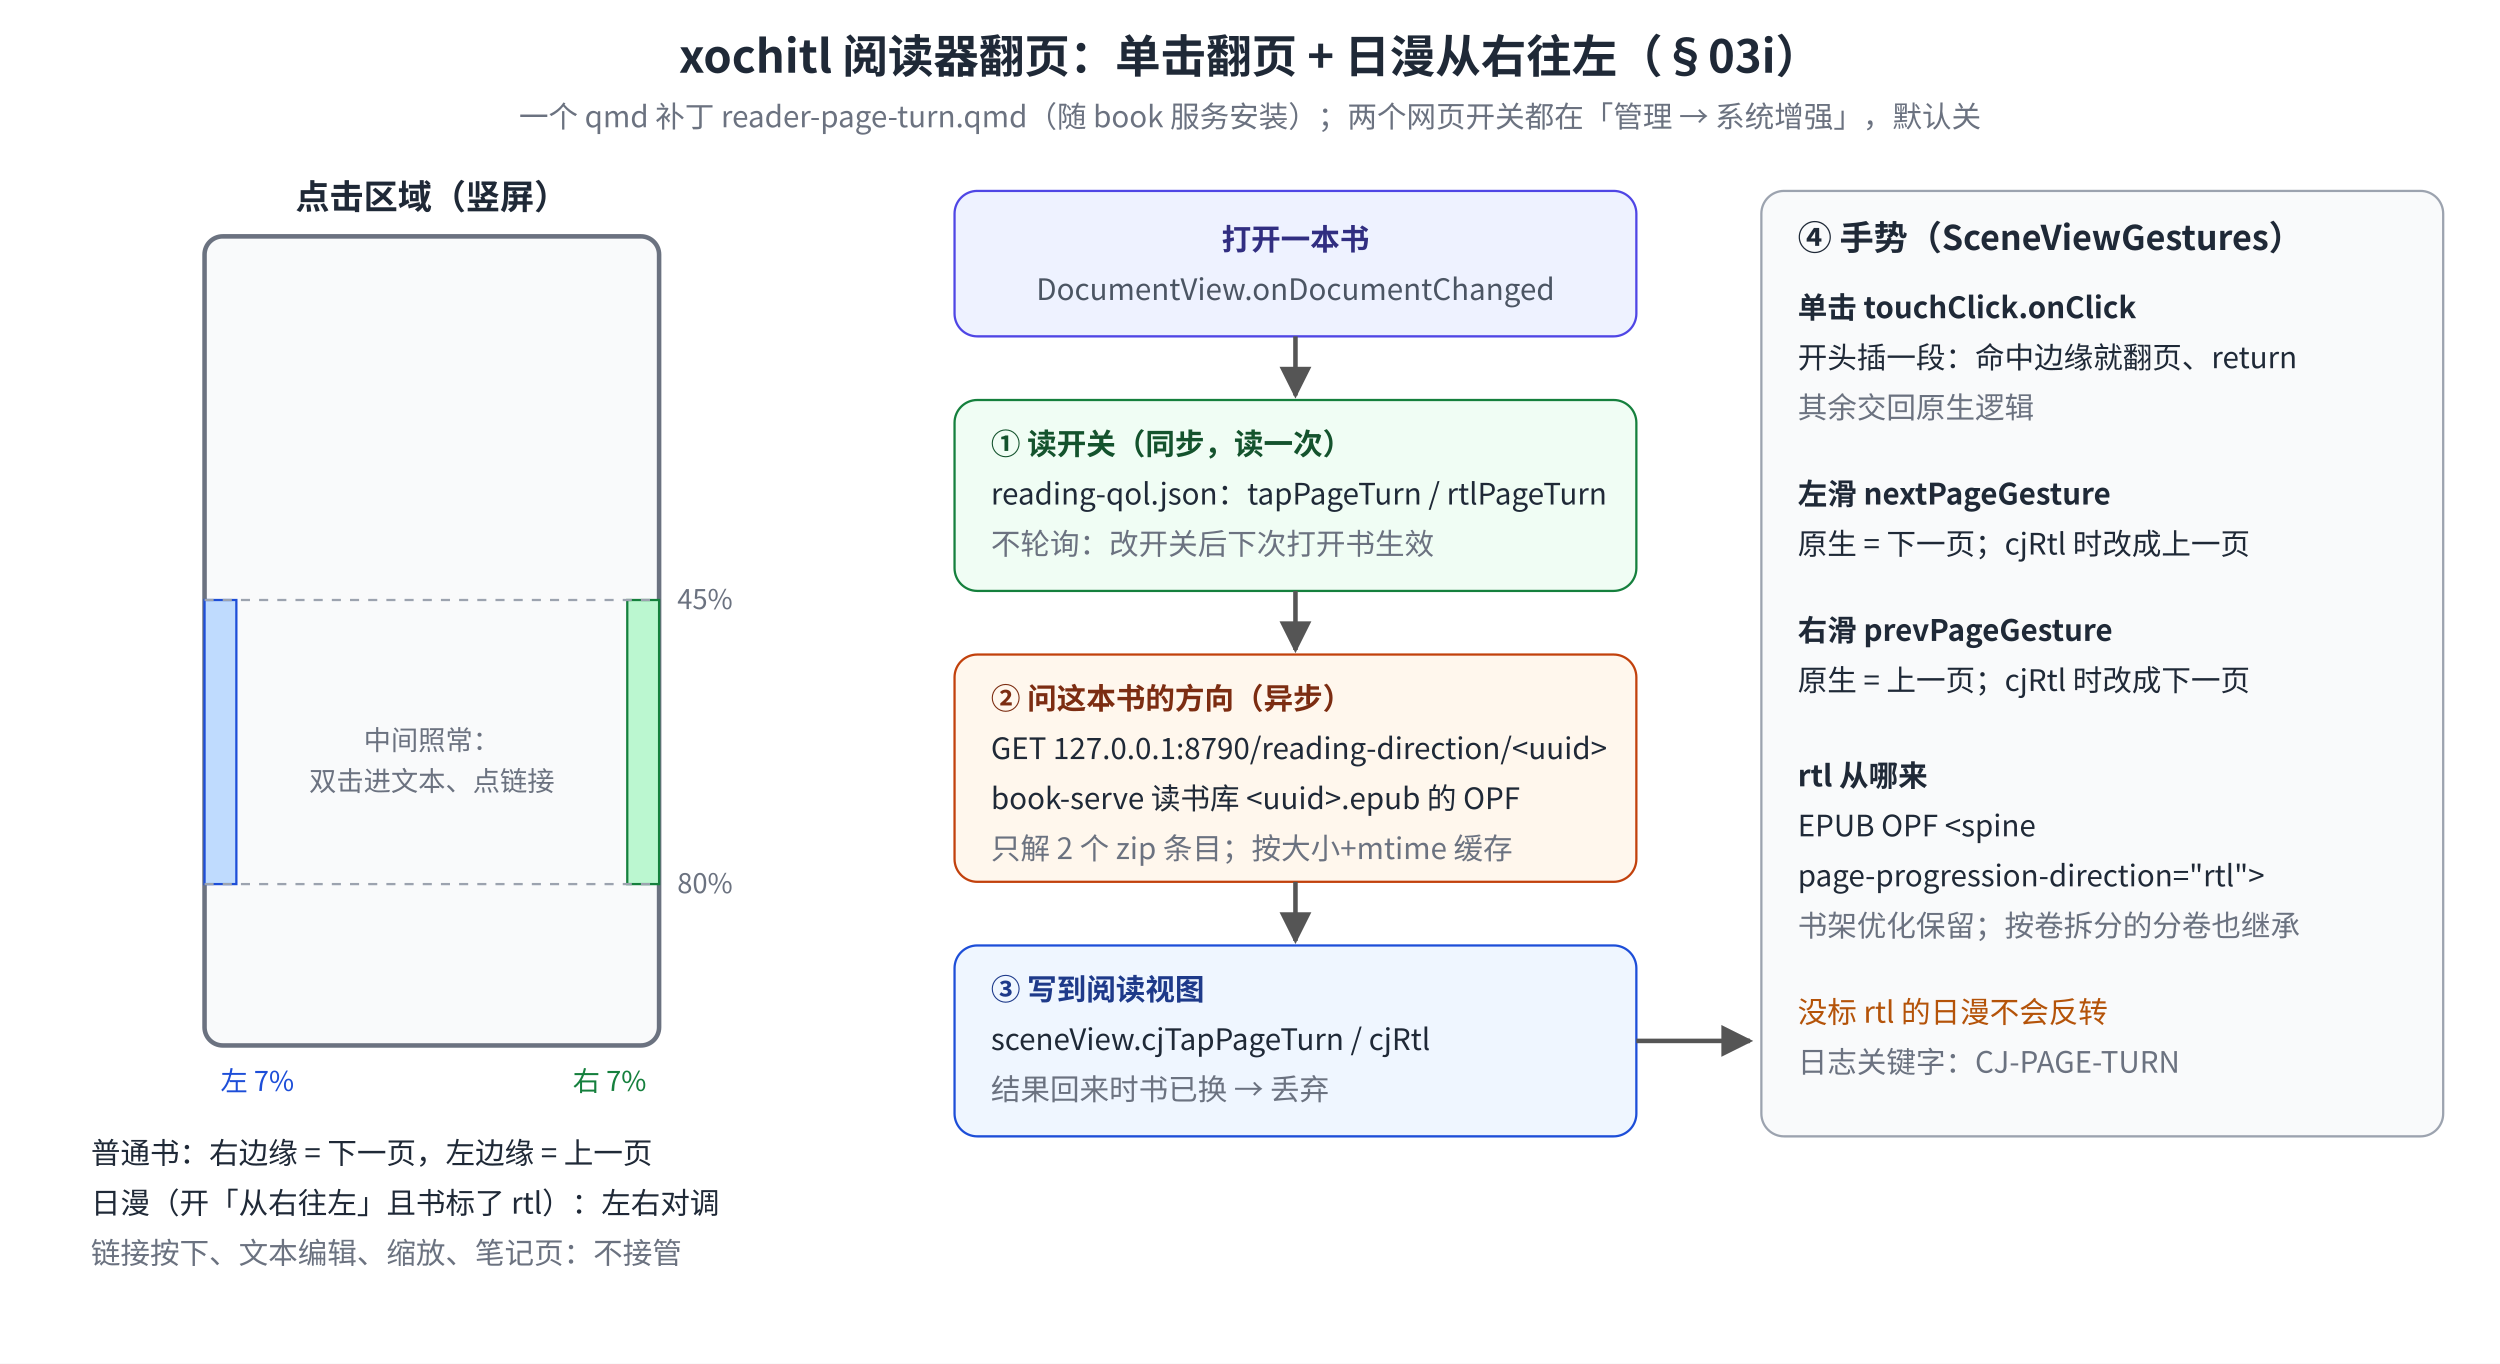
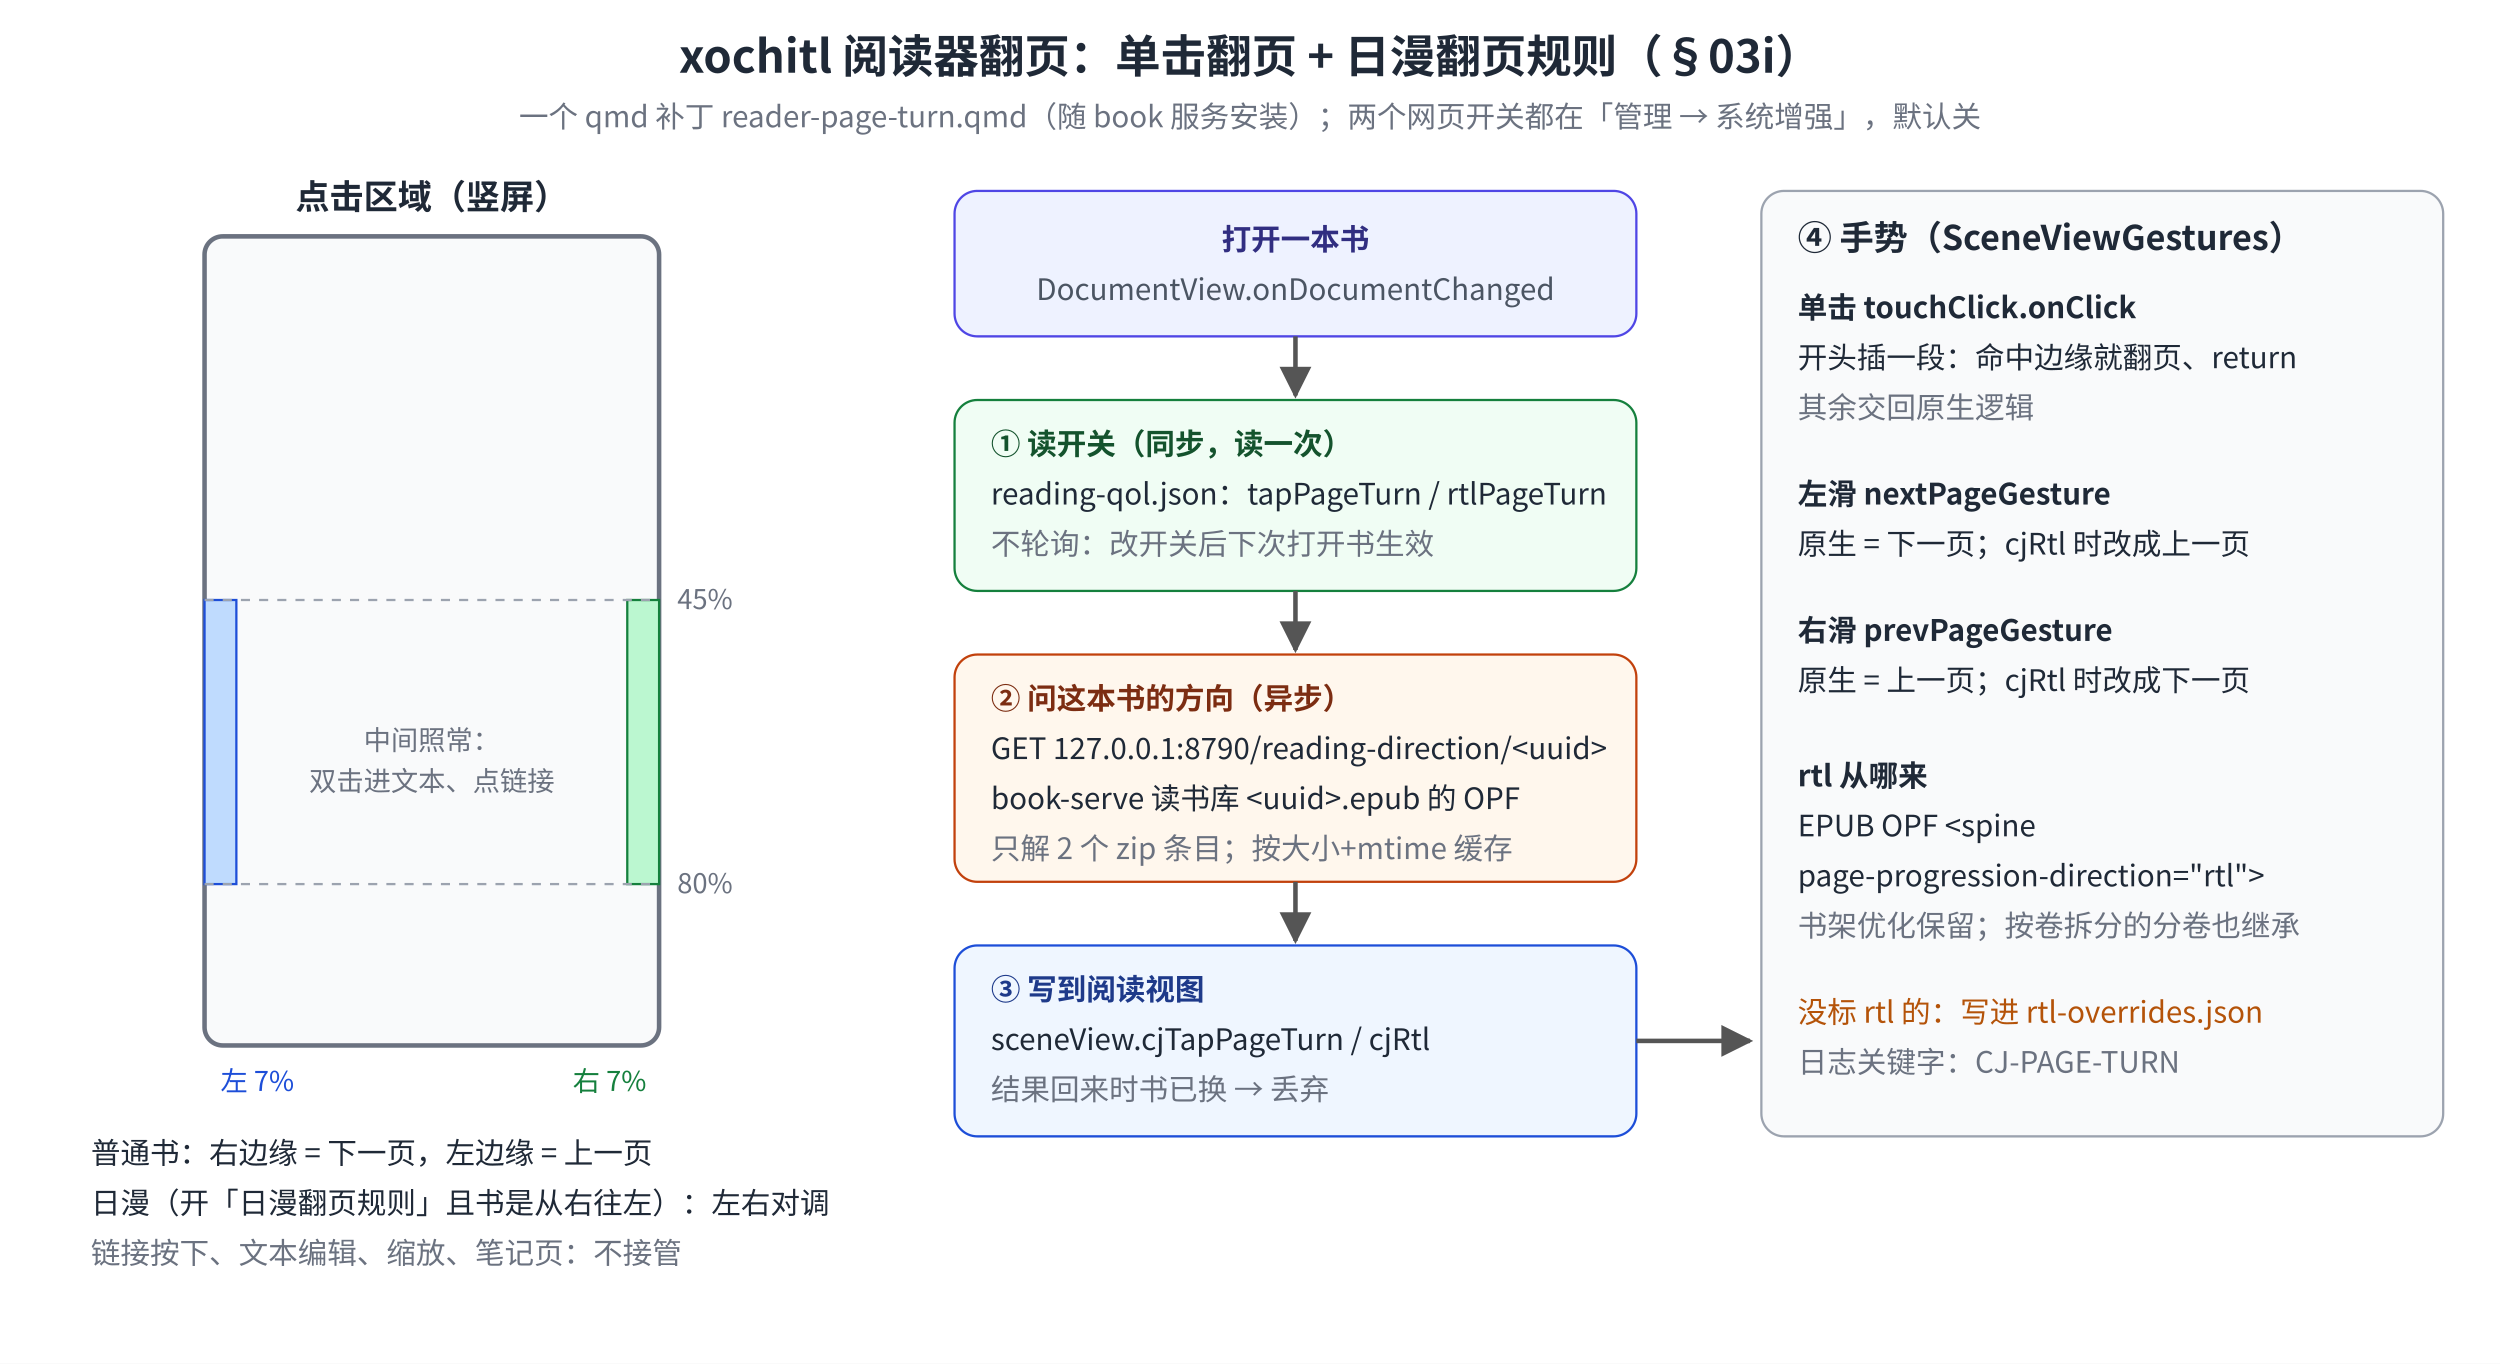
<svg xmlns="http://www.w3.org/2000/svg" width="1100" height="600" viewBox="0 0 1100 600" font-family="Noto Sans CJK SC, sans-serif">
  <defs>
    <marker id="rp-a" viewBox="0 0 10 10" refX="9" refY="5" markerWidth="7" markerHeight="7" orient="auto-start-reverse">
      <path d="M0,0 L10,5 L0,10 z" fill="#555" />
    </marker>
  </defs>
  <rect width="1100" height="600" fill="#ffffff" />
-   <text x="550" y="32" text-anchor="middle" font-size="20" font-weight="bold" fill="#1f2937">xochitl 阅读器翻页：单击翻页 + 日漫从右往左（§03i）</text>
+   <text x="550" y="32" text-anchor="middle" font-size="20" font-weight="bold" fill="#1f2937">xochitl 阅读器翻页：单击翻页 + 日漫翻页规则（§03i）</text>
  <text x="550" y="56" text-anchor="middle" font-size="13" fill="#6b7280">一个 qmd 补丁 reader-page-turn.qmd（随 book 服务安装）；两个网页开关都在「管理 → 系统增强」，默认关</text>
  <text x="190" y="92" text-anchor="middle" font-size="15" font-weight="bold" fill="#1f2937">点击区域（竖屏）</text>
  <rect x="90" y="104" width="200" height="356" rx="8" fill="#f9fafb" stroke="#6b7280" stroke-width="2" />
  <rect x="90" y="264" width="14" height="125" fill="#bfdbfe" stroke="#1d4ed8" />
  <rect x="276" y="264" width="14" height="125" fill="#bbf7d0" stroke="#15803d" />
  <line x1="90" y1="264" x2="290" y2="264" stroke="#9ca3af" stroke-dasharray="4 4" />
  <line x1="90" y1="389" x2="290" y2="389" stroke="#9ca3af" stroke-dasharray="4 4" />
  <text x="298" y="268" font-size="12" fill="#6b7280">45%</text>
  <text x="298" y="393" font-size="12" fill="#6b7280">80%</text>
  <text x="190" y="330" text-anchor="middle" font-size="12" fill="#6b7280">中间照常：</text>
  <text x="190" y="348" text-anchor="middle" font-size="12" fill="#6b7280">双击进文本、点链接</text>
  <text x="97" y="480" font-size="12" fill="#1d4ed8">左 7%</text>
  <text x="252" y="480" font-size="12" fill="#15803d">右 7%</text>
  <g font-size="13" fill="#1f2937">
    <text x="40" y="512">普通书：右边缘 = 下一页，左边缘 = 上一页</text>
-     <text x="40" y="534">日漫（开「从右往左」且书标了 rtl）：左右对调</text>
+     <text x="40" y="534">日漫（开「日漫翻页规则」且书是从右往左）：左右对调</text>
    <text x="40" y="556" fill="#6b7280">链接按下、文本编辑、缩放、笔记页：不接管</text>
  </g>
  <g font-size="13" fill="#1f2937">
    <rect x="420" y="84" width="300" height="64" rx="10" fill="#eef2ff" stroke="#4f46e5" />
    <text x="570" y="110" text-anchor="middle" font-weight="bold" fill="#312e81">打开一本书</text>
    <text x="570" y="132" text-anchor="middle" fill="#4b5563">DocumentView.onDocumentChanged</text>
    <rect x="420" y="176" width="300" height="84" rx="10" fill="#f0fdf4" stroke="#15803d" />
    <text x="436" y="200" font-weight="bold" fill="#14532d">① 读开关（同步，读一次）</text>
    <text x="436" y="222">reading-qol.json：tapPageTurn / rtlPageTurn</text>
    <text x="436" y="244" fill="#6b7280">不轮询：改开关后下次打开书生效</text>
    <rect x="420" y="288" width="300" height="100" rx="10" fill="#fff7ed" stroke="#c2410c" />
    <text x="436" y="312" font-weight="bold" fill="#7c2d12">② 问这本书的方向（异步）</text>
    <text x="436" y="334">GET 127.0.0.1:8790/reading-direction/&lt;uuid&gt;</text>
    <text x="436" y="356">book-serve 读书库 &lt;uuid&gt;.epub 的 OPF</text>
    <text x="436" y="378" fill="#6b7280">只解 2 个 zip 条目；按大小+mtime 缓存</text>
    <rect x="420" y="416" width="300" height="84" rx="10" fill="#eff6ff" stroke="#1d4ed8" />
    <text x="436" y="440" font-weight="bold" fill="#1e3a8a">③ 写到阅读视图</text>
    <text x="436" y="462">sceneView.cjTapPageTurn / cjRtl</text>
    <text x="436" y="484" fill="#6b7280">结果回来时书已换 → 丢弃</text>
  </g>
  <g stroke="#555" stroke-width="2" fill="none">
    <path d="M570 148 L570 174" marker-end="url(#rp-a)" />
    <path d="M570 260 L570 286" marker-end="url(#rp-a)" />
    <path d="M570 388 L570 414" marker-end="url(#rp-a)" />
    <path d="M720 458 L770 458" marker-end="url(#rp-a)" />
  </g>
  <rect x="775" y="84" width="300" height="416" rx="10" fill="#f9fafb" stroke="#9ca3af" />
  <text x="791" y="110" font-size="15" font-weight="bold" fill="#1f2937">④ 手势（SceneViewGestures）</text>
  <g font-size="13" fill="#1f2937">
    <text x="791" y="140" font-weight="bold">单击 touchClick.onClick</text>
    <text x="791" y="162">开头插一段：命中边缘就翻页、return</text>
    <text x="791" y="184" fill="#6b7280">其余交回原生逻辑</text>
    <text x="791" y="222" font-weight="bold">左滑 nextPageGesture</text>
    <text x="791" y="244">原生 = 下一页；cjRtl 时改成上一页</text>
    <text x="791" y="282" font-weight="bold">右滑 prevPageGesture</text>
    <text x="791" y="304">原生 = 上一页；cjRtl 时改成下一页</text>
    <text x="791" y="346" font-weight="bold">rtl 从哪来</text>
    <text x="791" y="368">EPUB OPF &lt;spine</text>
    <text x="791" y="390">  page-progression-direction="rtl"&gt;</text>
    <text x="791" y="412" fill="#6b7280">书架优化保留；按卷拆分的分卷也继承</text>
-     <text x="791" y="450" fill="#b45309">没标 rtl 的日漫不会反转</text>
+     <text x="791" y="450" fill="#b45309">没标 rtl 的：写进 rtl-overrides.json</text>
    <text x="791" y="472" fill="#6b7280">日志关键字：CJ-PAGE-TURN</text>
  </g>
</svg>
